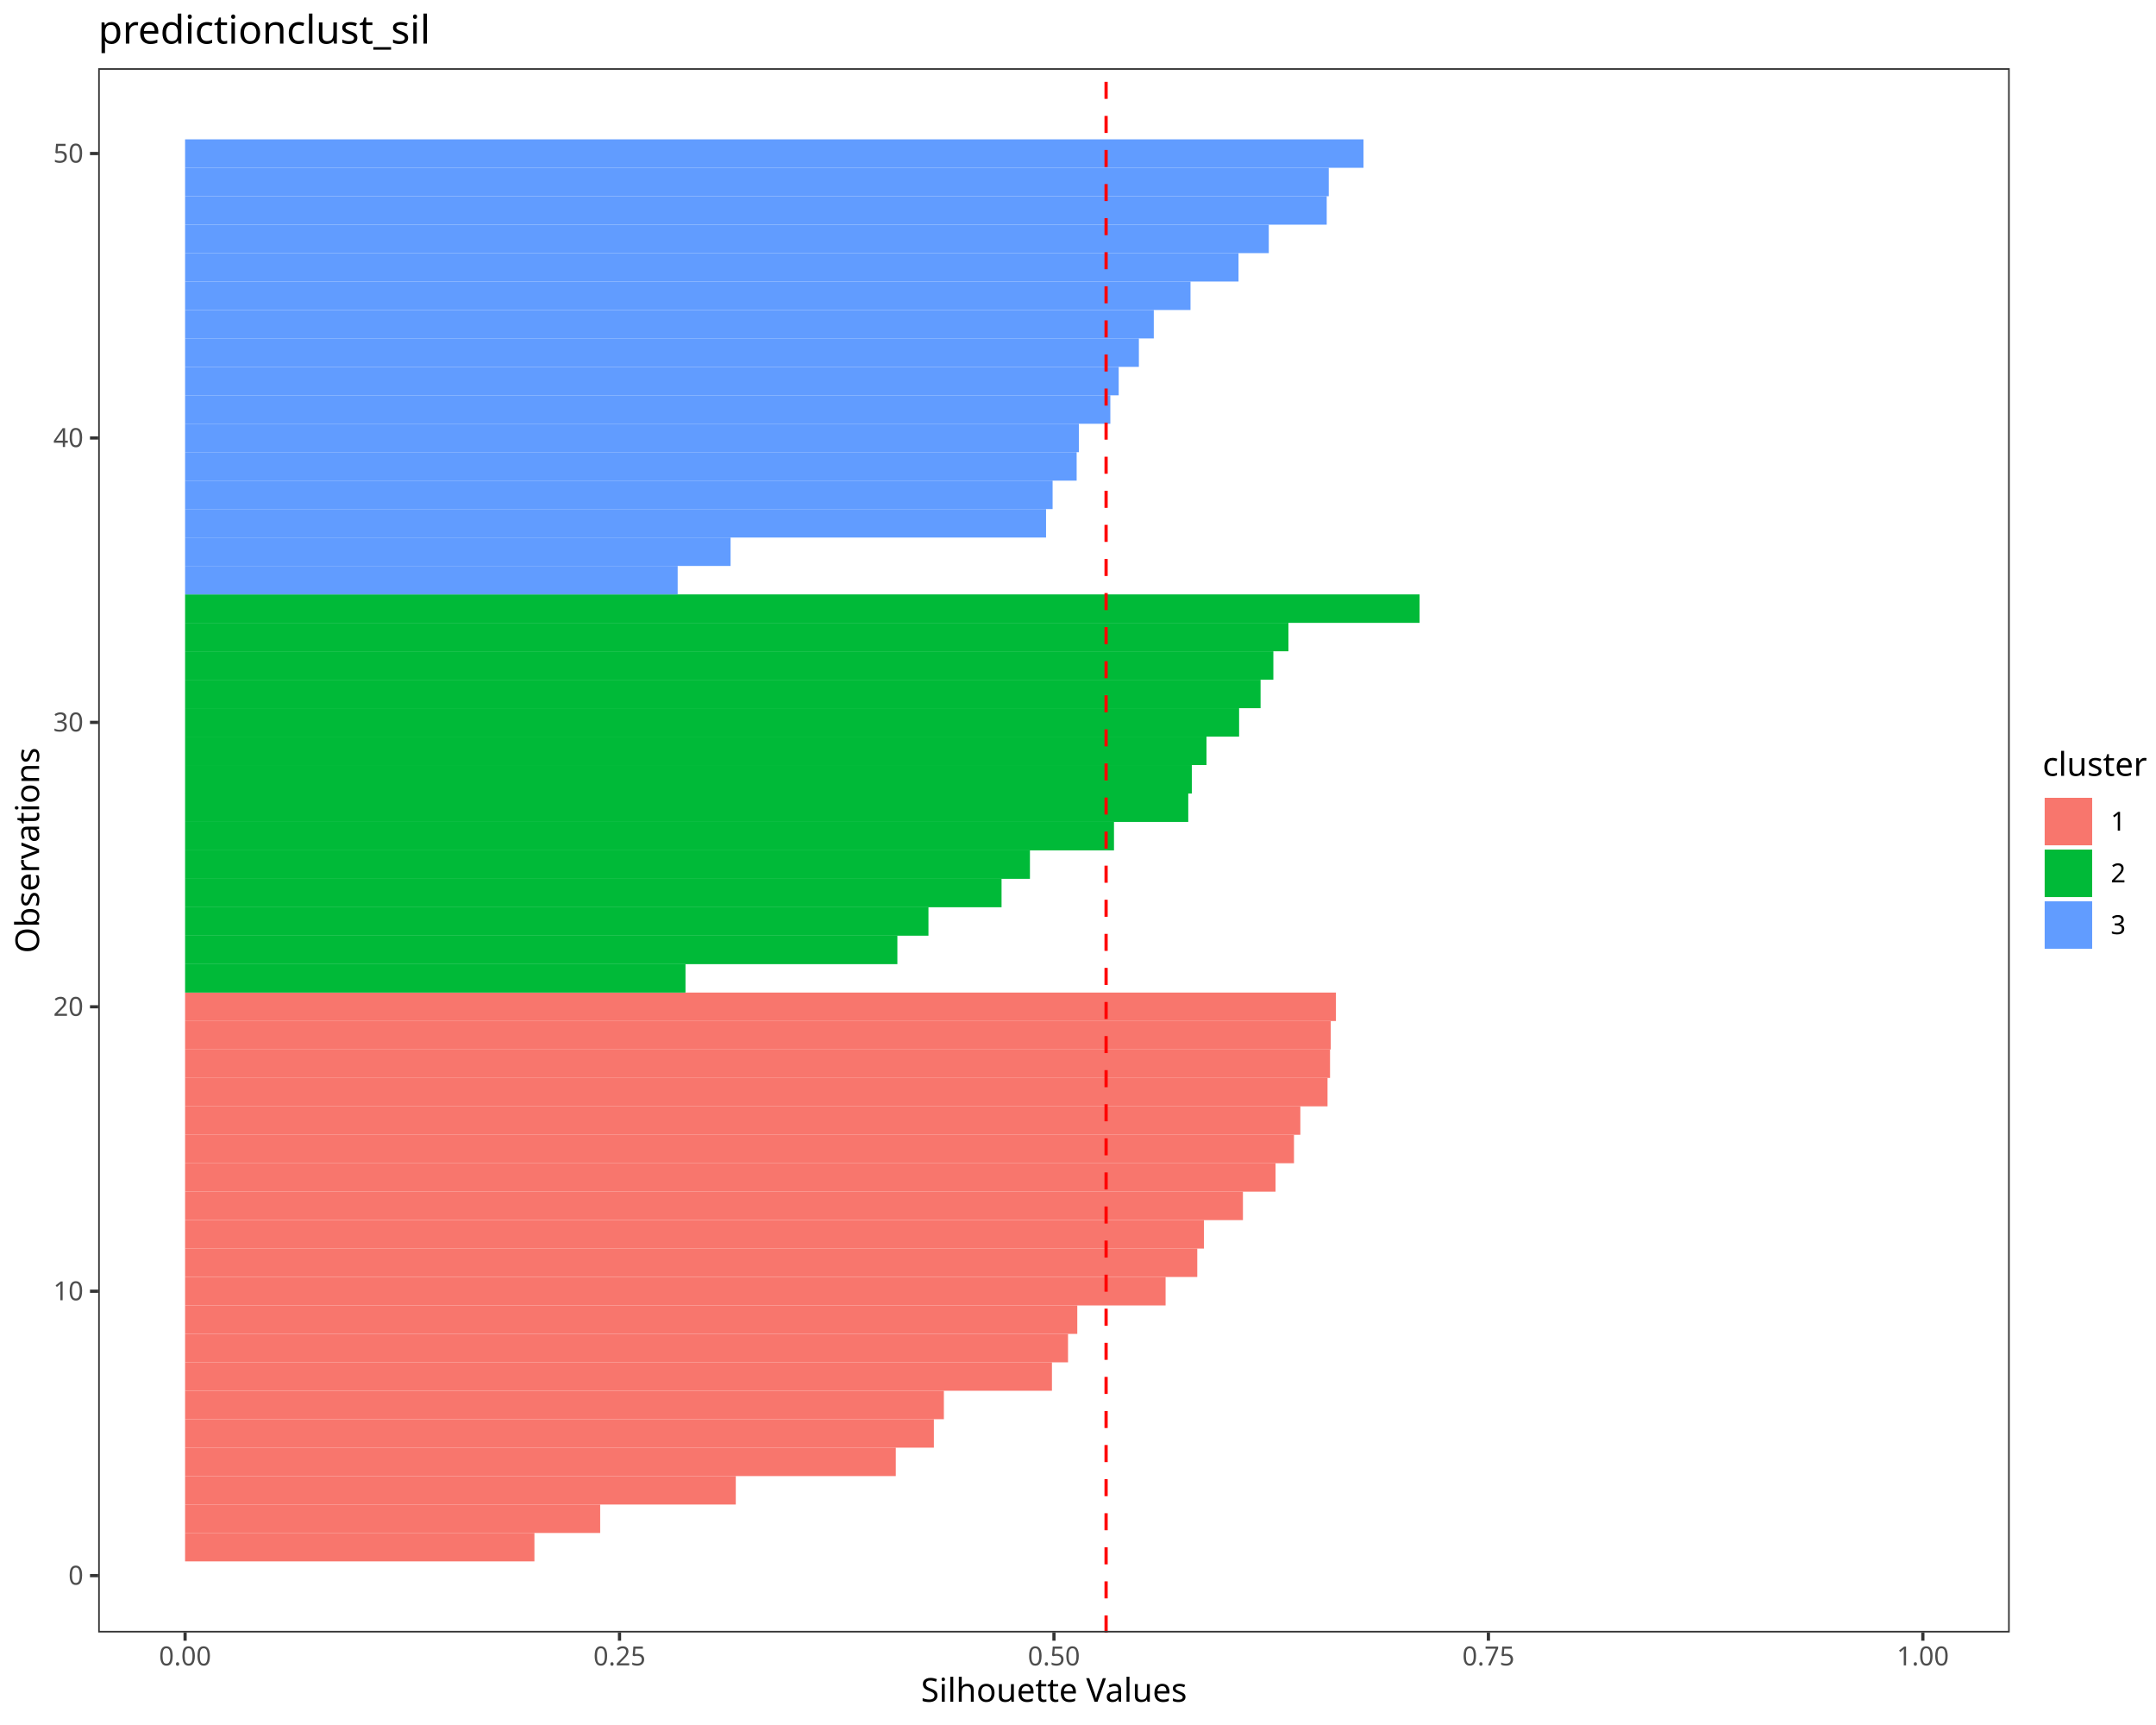
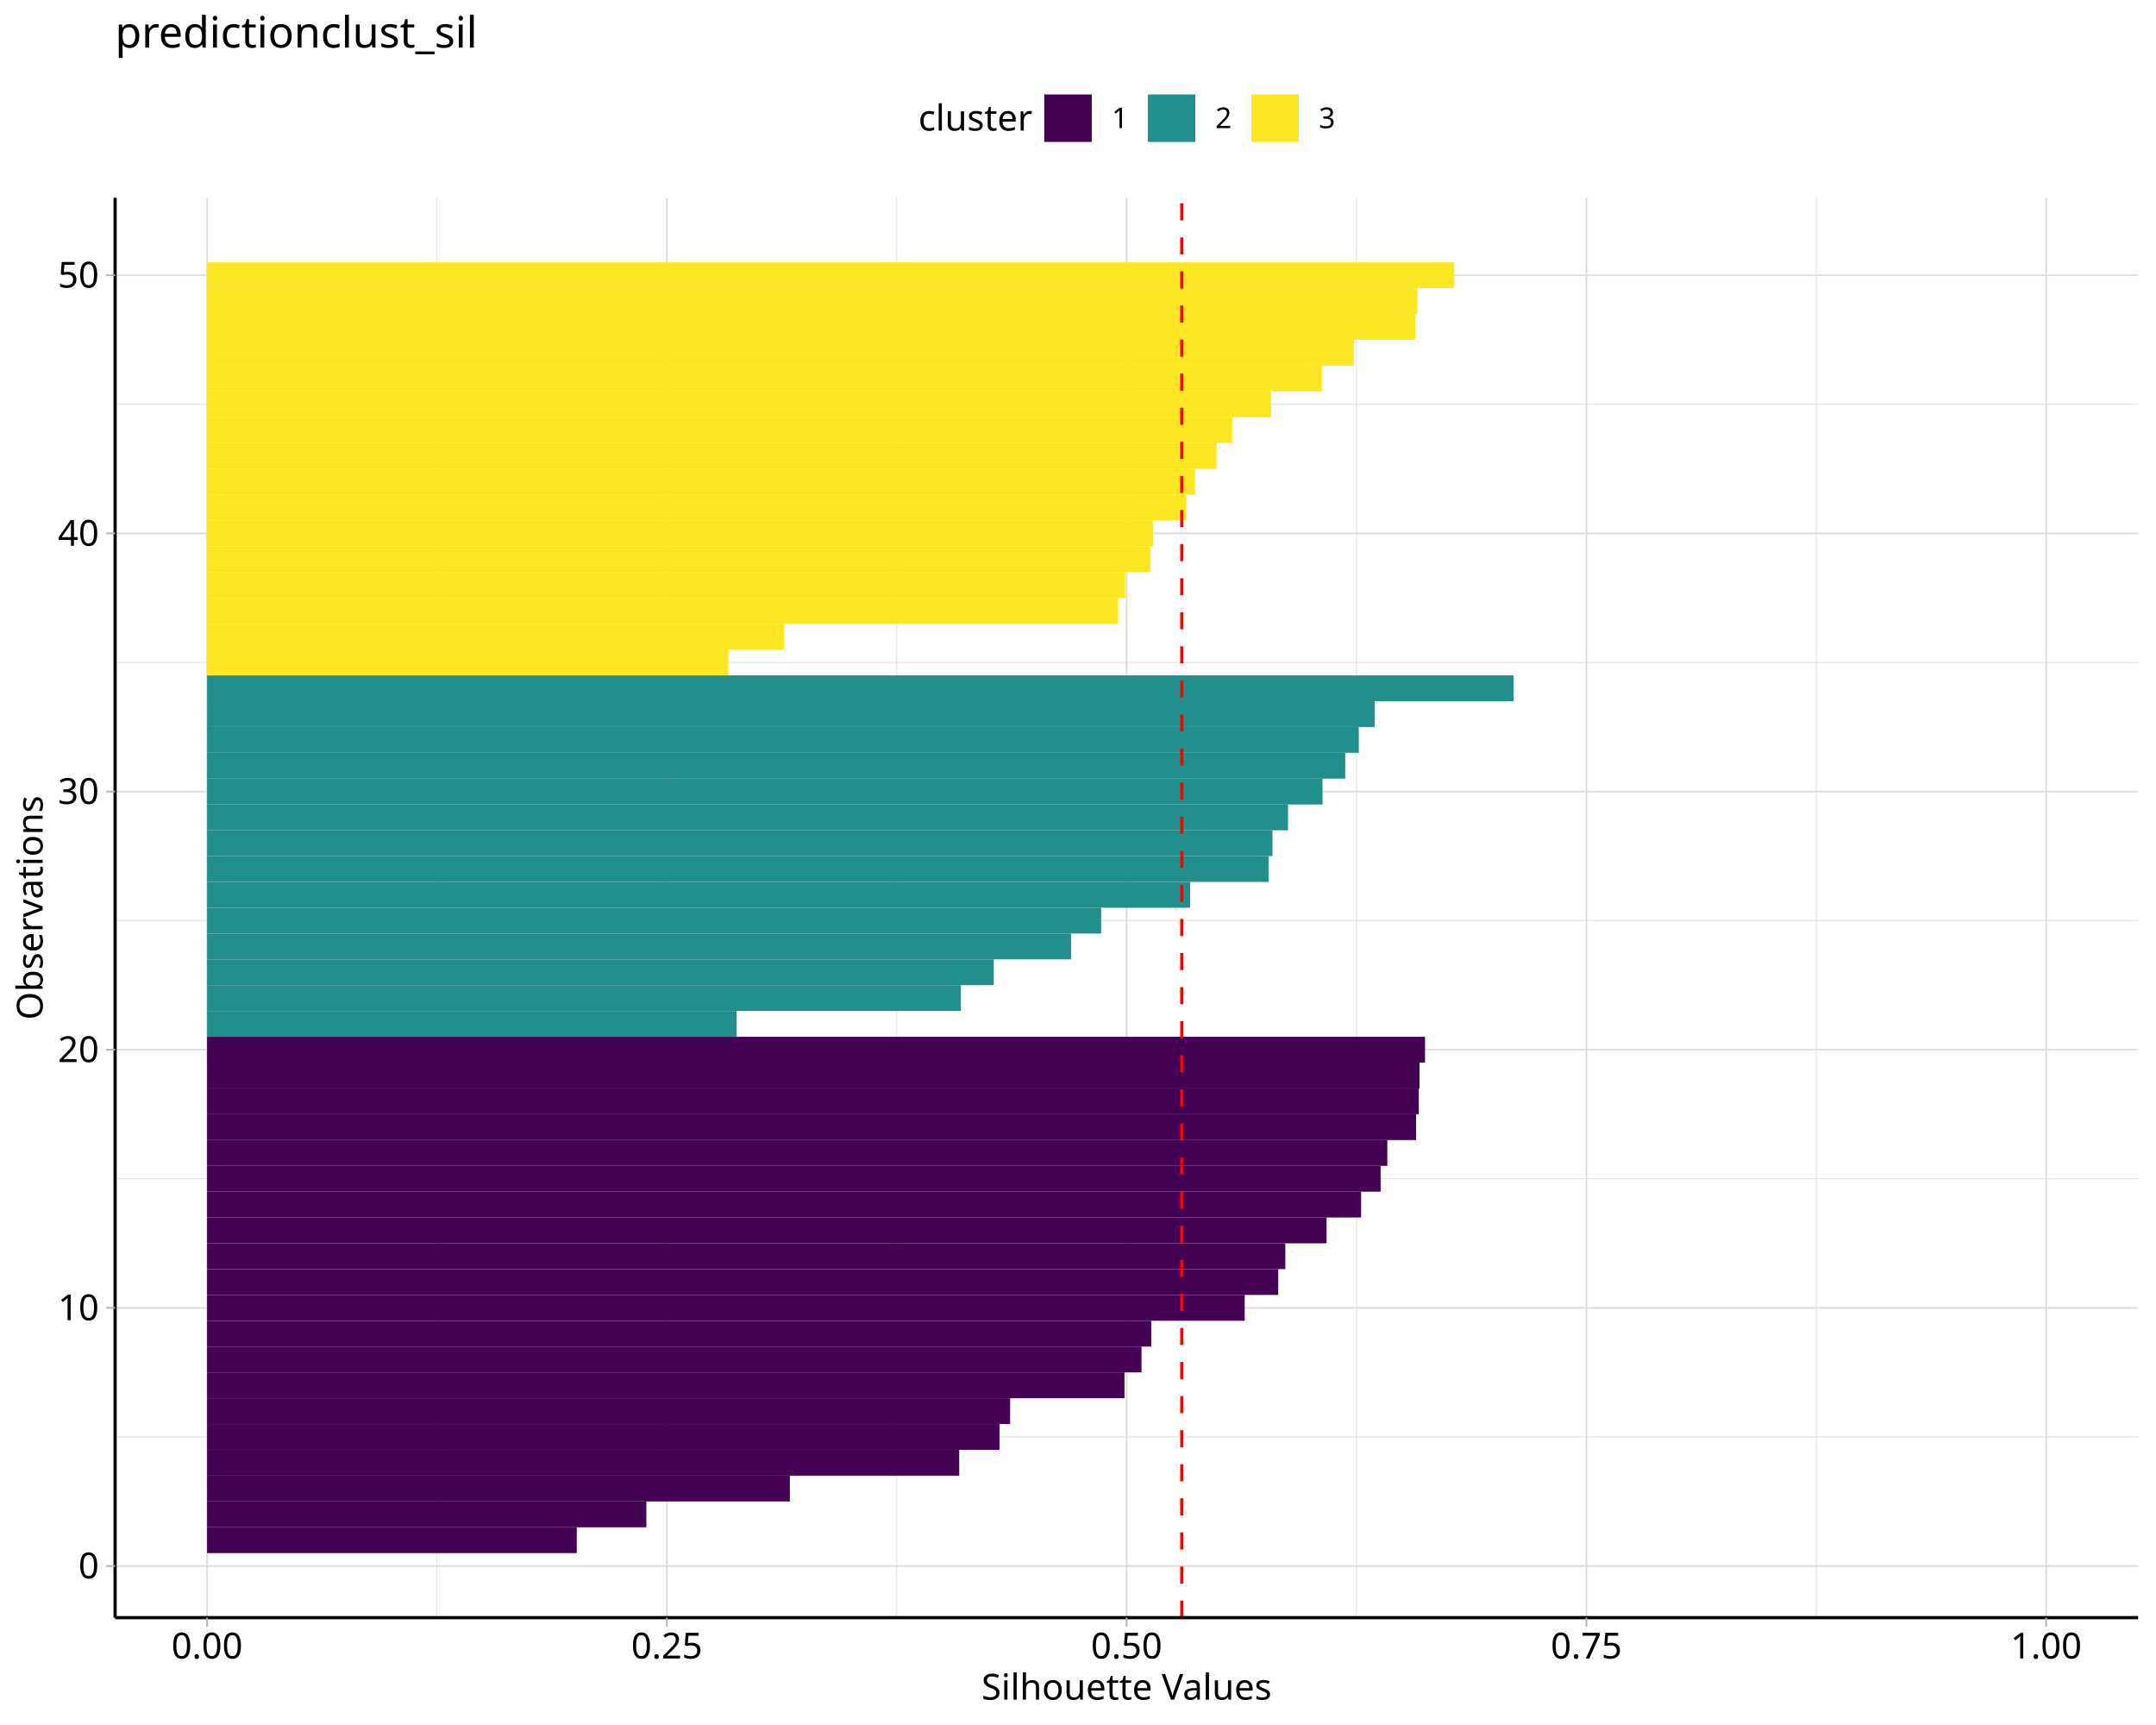
<svg xmlns="http://www.w3.org/2000/svg" class="svglite" data-engine-version="2.0" width="720.00pt" height="576.00pt" viewBox="0 0 720.00 576.00">
  <defs>
    <style type="text/css">
    .svglite line, .svglite polyline, .svglite polygon, .svglite path, .svglite rect, .svglite circle {
      fill: none;
      stroke: #000000;
      stroke-linecap: round;
      stroke-linejoin: round;
      stroke-miterlimit: 10.00;
    }
  </style>
  </defs>
  <rect width="100%" height="100%" style="stroke: none; fill: #FFFFFF;" />
  <defs>
    <clipPath id="cpMC4wMHw3MjAuMDB8MC4wMHw1NzYuMDA=">
      <rect x="0.00" y="0.00" width="720.00" height="576.00" />
    </clipPath>
  </defs>
  <g clip-path="url(#cpMC4wMHw3MjAuMDB8MC4wMHw1NzYuMDA=)">
-     <rect x="0.00" y="0.00" width="720.00" height="576.00" style="stroke-width: 1.07; stroke: #FFFFFF; fill: #FFFFFF;" />
+     <rect x="0.00" y="0.00" width="720.00" height="576.00" style="stroke-width: 1.16; stroke: #FFFFFF; fill: #FFFFFF;" />
  </g>
  <defs>
-     <clipPath id="cpMzIuNzl8NjcxLjE2fDIyLjc4fDU0NS4xMQ==">
-       <rect x="32.79" y="22.78" width="638.36" height="522.33" />
+     <clipPath id="cpMzguNDR8NzE0LjAyfDY2LjA1fDU0MC4xNQ==">
+       <rect x="38.44" y="66.05" width="675.58" height="474.11" />
    </clipPath>
  </defs>
-   <g clip-path="url(#cpMzIuNzl8NjcxLjE2fDIyLjc4fDU0NS4xMQ==)">
-     <rect x="32.79" y="22.78" width="638.36" height="522.33" style="stroke-width: 1.07; stroke: none; fill: #FFFFFF;" />
-     <rect x="61.81" y="511.87" width="116.66" height="9.50" style="stroke-width: 1.07; stroke: none; stroke-linecap: square; stroke-linejoin: miter; fill: #F8766D;" />
-     <rect x="61.81" y="502.38" width="138.62" height="9.50" style="stroke-width: 1.07; stroke: none; stroke-linecap: square; stroke-linejoin: miter; fill: #F8766D;" />
-     <rect x="61.81" y="492.88" width="183.91" height="9.50" style="stroke-width: 1.07; stroke: none; stroke-linecap: square; stroke-linejoin: miter; fill: #F8766D;" />
-     <rect x="61.81" y="483.38" width="237.34" height="9.50" style="stroke-width: 1.07; stroke: none; stroke-linecap: square; stroke-linejoin: miter; fill: #F8766D;" />
-     <rect x="61.81" y="473.89" width="250.06" height="9.50" style="stroke-width: 1.07; stroke: none; stroke-linecap: square; stroke-linejoin: miter; fill: #F8766D;" />
-     <rect x="61.81" y="464.39" width="253.40" height="9.50" style="stroke-width: 1.07; stroke: none; stroke-linecap: square; stroke-linejoin: miter; fill: #F8766D;" />
-     <rect x="61.81" y="454.89" width="289.49" height="9.50" style="stroke-width: 1.07; stroke: none; stroke-linecap: square; stroke-linejoin: miter; fill: #F8766D;" />
-     <rect x="61.81" y="445.40" width="294.86" height="9.50" style="stroke-width: 1.07; stroke: none; stroke-linecap: square; stroke-linejoin: miter; fill: #F8766D;" />
-     <rect x="61.81" y="435.90" width="297.95" height="9.50" style="stroke-width: 1.07; stroke: none; stroke-linecap: square; stroke-linejoin: miter; fill: #F8766D;" />
-     <rect x="61.81" y="426.40" width="327.44" height="9.50" style="stroke-width: 1.07; stroke: none; stroke-linecap: square; stroke-linejoin: miter; fill: #F8766D;" />
-     <rect x="61.81" y="416.90" width="338.02" height="9.50" style="stroke-width: 1.07; stroke: none; stroke-linecap: square; stroke-linejoin: miter; fill: #F8766D;" />
-     <rect x="61.81" y="407.41" width="340.25" height="9.50" style="stroke-width: 1.07; stroke: none; stroke-linecap: square; stroke-linejoin: miter; fill: #F8766D;" />
-     <rect x="61.81" y="397.91" width="353.27" height="9.50" style="stroke-width: 1.07; stroke: none; stroke-linecap: square; stroke-linejoin: miter; fill: #F8766D;" />
-     <rect x="61.81" y="388.41" width="364.16" height="9.50" style="stroke-width: 1.07; stroke: none; stroke-linecap: square; stroke-linejoin: miter; fill: #F8766D;" />
-     <rect x="61.81" y="378.92" width="370.32" height="9.50" style="stroke-width: 1.07; stroke: none; stroke-linecap: square; stroke-linejoin: miter; fill: #F8766D;" />
-     <rect x="61.81" y="369.42" width="372.44" height="9.50" style="stroke-width: 1.07; stroke: none; stroke-linecap: square; stroke-linejoin: miter; fill: #F8766D;" />
-     <rect x="61.81" y="359.92" width="381.52" height="9.50" style="stroke-width: 1.07; stroke: none; stroke-linecap: square; stroke-linejoin: miter; fill: #F8766D;" />
-     <rect x="61.81" y="350.43" width="382.36" height="9.50" style="stroke-width: 1.07; stroke: none; stroke-linecap: square; stroke-linejoin: miter; fill: #F8766D;" />
-     <rect x="61.81" y="340.93" width="382.60" height="9.50" style="stroke-width: 1.07; stroke: none; stroke-linecap: square; stroke-linejoin: miter; fill: #F8766D;" />
-     <rect x="61.81" y="331.43" width="384.33" height="9.50" style="stroke-width: 1.07; stroke: none; stroke-linecap: square; stroke-linejoin: miter; fill: #F8766D;" />
-     <rect x="61.81" y="321.94" width="167.11" height="9.50" style="stroke-width: 1.07; stroke: none; stroke-linecap: square; stroke-linejoin: miter; fill: #00BA38;" />
-     <rect x="61.81" y="312.44" width="237.87" height="9.50" style="stroke-width: 1.07; stroke: none; stroke-linecap: square; stroke-linejoin: miter; fill: #00BA38;" />
-     <rect x="61.81" y="302.94" width="248.25" height="9.50" style="stroke-width: 1.07; stroke: none; stroke-linecap: square; stroke-linejoin: miter; fill: #00BA38;" />
-     <rect x="61.81" y="293.44" width="272.66" height="9.50" style="stroke-width: 1.07; stroke: none; stroke-linecap: square; stroke-linejoin: miter; fill: #00BA38;" />
-     <rect x="61.81" y="283.95" width="282.14" height="9.50" style="stroke-width: 1.07; stroke: none; stroke-linecap: square; stroke-linejoin: miter; fill: #00BA38;" />
-     <rect x="61.81" y="274.45" width="310.21" height="9.50" style="stroke-width: 1.07; stroke: none; stroke-linecap: square; stroke-linejoin: miter; fill: #00BA38;" />
-     <rect x="61.81" y="264.95" width="335.01" height="9.50" style="stroke-width: 1.07; stroke: none; stroke-linecap: square; stroke-linejoin: miter; fill: #00BA38;" />
-     <rect x="61.81" y="255.46" width="336.20" height="9.50" style="stroke-width: 1.07; stroke: none; stroke-linecap: square; stroke-linejoin: miter; fill: #00BA38;" />
-     <rect x="61.81" y="245.96" width="341.10" height="9.50" style="stroke-width: 1.07; stroke: none; stroke-linecap: square; stroke-linejoin: miter; fill: #00BA38;" />
-     <rect x="61.81" y="236.46" width="351.99" height="9.50" style="stroke-width: 1.07; stroke: none; stroke-linecap: square; stroke-linejoin: miter; fill: #00BA38;" />
-     <rect x="61.81" y="226.97" width="359.16" height="9.50" style="stroke-width: 1.07; stroke: none; stroke-linecap: square; stroke-linejoin: miter; fill: #00BA38;" />
-     <rect x="61.81" y="217.47" width="363.43" height="9.50" style="stroke-width: 1.07; stroke: none; stroke-linecap: square; stroke-linejoin: miter; fill: #00BA38;" />
-     <rect x="61.81" y="207.97" width="368.47" height="9.50" style="stroke-width: 1.07; stroke: none; stroke-linecap: square; stroke-linejoin: miter; fill: #00BA38;" />
-     <rect x="61.81" y="198.48" width="412.26" height="9.50" style="stroke-width: 1.07; stroke: none; stroke-linecap: square; stroke-linejoin: miter; fill: #00BA38;" />
-     <rect x="61.81" y="188.98" width="164.50" height="9.50" style="stroke-width: 1.07; stroke: none; stroke-linecap: square; stroke-linejoin: miter; fill: #619CFF;" />
-     <rect x="61.81" y="179.48" width="182.17" height="9.50" style="stroke-width: 1.07; stroke: none; stroke-linecap: square; stroke-linejoin: miter; fill: #619CFF;" />
-     <rect x="61.81" y="169.99" width="287.52" height="9.50" style="stroke-width: 1.07; stroke: none; stroke-linecap: square; stroke-linejoin: miter; fill: #619CFF;" />
-     <rect x="61.81" y="160.49" width="289.71" height="9.50" style="stroke-width: 1.07; stroke: none; stroke-linecap: square; stroke-linejoin: miter; fill: #619CFF;" />
-     <rect x="61.81" y="150.99" width="297.74" height="9.50" style="stroke-width: 1.07; stroke: none; stroke-linecap: square; stroke-linejoin: miter; fill: #619CFF;" />
-     <rect x="61.81" y="141.49" width="298.48" height="9.50" style="stroke-width: 1.07; stroke: none; stroke-linecap: square; stroke-linejoin: miter; fill: #619CFF;" />
-     <rect x="61.81" y="132.00" width="308.99" height="9.50" style="stroke-width: 1.07; stroke: none; stroke-linecap: square; stroke-linejoin: miter; fill: #619CFF;" />
-     <rect x="61.81" y="122.50" width="311.78" height="9.50" style="stroke-width: 1.07; stroke: none; stroke-linecap: square; stroke-linejoin: miter; fill: #619CFF;" />
-     <rect x="61.81" y="113.00" width="318.52" height="9.50" style="stroke-width: 1.07; stroke: none; stroke-linecap: square; stroke-linejoin: miter; fill: #619CFF;" />
-     <rect x="61.81" y="103.51" width="323.50" height="9.50" style="stroke-width: 1.07; stroke: none; stroke-linecap: square; stroke-linejoin: miter; fill: #619CFF;" />
-     <rect x="61.81" y="94.01" width="335.76" height="9.50" style="stroke-width: 1.07; stroke: none; stroke-linecap: square; stroke-linejoin: miter; fill: #619CFF;" />
-     <rect x="61.81" y="84.51" width="351.80" height="9.50" style="stroke-width: 1.07; stroke: none; stroke-linecap: square; stroke-linejoin: miter; fill: #619CFF;" />
-     <rect x="61.81" y="75.02" width="361.90" height="9.50" style="stroke-width: 1.07; stroke: none; stroke-linecap: square; stroke-linejoin: miter; fill: #619CFF;" />
-     <rect x="61.81" y="65.52" width="381.25" height="9.50" style="stroke-width: 1.07; stroke: none; stroke-linecap: square; stroke-linejoin: miter; fill: #619CFF;" />
-     <rect x="61.81" y="56.02" width="381.93" height="9.50" style="stroke-width: 1.07; stroke: none; stroke-linecap: square; stroke-linejoin: miter; fill: #619CFF;" />
-     <rect x="61.81" y="46.53" width="393.53" height="9.50" style="stroke-width: 1.07; stroke: none; stroke-linecap: square; stroke-linejoin: miter; fill: #619CFF;" />
-     <line x1="369.38" y1="545.11" x2="369.38" y2="22.78" style="stroke-width: 1.07; stroke: #FF0000; stroke-dasharray: 5.69,5.69; stroke-linecap: butt;" />
-     <rect x="32.79" y="22.78" width="638.36" height="522.33" style="stroke-width: 1.07; stroke: #333333;" />
+   <g clip-path="url(#cpMzguNDR8NzE0LjAyfDY2LjA1fDU0MC4xNQ==)">
+     <rect x="38.44" y="66.05" width="675.58" height="474.11" style="stroke-width: 1.16; stroke: none; fill: #FFFFFF;" />
+     <polyline points="38.44,479.81 714.02,479.81 " style="stroke-width: 0.29; stroke: #DEDEDE; stroke-linecap: butt;" />
+     <polyline points="38.44,393.61 714.02,393.61 " style="stroke-width: 0.29; stroke: #DEDEDE; stroke-linecap: butt;" />
+     <polyline points="38.44,307.41 714.02,307.41 " style="stroke-width: 0.29; stroke: #DEDEDE; stroke-linecap: butt;" />
+     <polyline points="38.44,221.21 714.02,221.21 " style="stroke-width: 0.29; stroke: #DEDEDE; stroke-linecap: butt;" />
+     <polyline points="38.44,135.01 714.02,135.01 " style="stroke-width: 0.29; stroke: #DEDEDE; stroke-linecap: butt;" />
+     <polyline points="145.92,540.15 145.92,66.05 " style="stroke-width: 0.29; stroke: #DEDEDE; stroke-linecap: butt;" />
+     <polyline points="299.46,540.15 299.46,66.05 " style="stroke-width: 0.29; stroke: #DEDEDE; stroke-linecap: butt;" />
+     <polyline points="453.00,540.15 453.00,66.05 " style="stroke-width: 0.29; stroke: #DEDEDE; stroke-linecap: butt;" />
+     <polyline points="606.54,540.15 606.54,66.05 " style="stroke-width: 0.29; stroke: #DEDEDE; stroke-linecap: butt;" />
+     <polyline points="38.44,522.91 714.02,522.91 " style="stroke-width: 0.58; stroke: #DEDEDE; stroke-linecap: butt;" />
+     <polyline points="38.44,436.71 714.02,436.71 " style="stroke-width: 0.58; stroke: #DEDEDE; stroke-linecap: butt;" />
+     <polyline points="38.44,350.51 714.02,350.51 " style="stroke-width: 0.58; stroke: #DEDEDE; stroke-linecap: butt;" />
+     <polyline points="38.44,264.31 714.02,264.31 " style="stroke-width: 0.58; stroke: #DEDEDE; stroke-linecap: butt;" />
+     <polyline points="38.44,178.11 714.02,178.11 " style="stroke-width: 0.58; stroke: #DEDEDE; stroke-linecap: butt;" />
+     <polyline points="38.44,91.91 714.02,91.91 " style="stroke-width: 0.58; stroke: #DEDEDE; stroke-linecap: butt;" />
+     <polyline points="69.15,540.15 69.15,66.05 " style="stroke-width: 0.58; stroke: #DEDEDE; stroke-linecap: butt;" />
+     <polyline points="222.69,540.15 222.69,66.05 " style="stroke-width: 0.58; stroke: #DEDEDE; stroke-linecap: butt;" />
+     <polyline points="376.23,540.15 376.23,66.05 " style="stroke-width: 0.58; stroke: #DEDEDE; stroke-linecap: butt;" />
+     <polyline points="529.77,540.15 529.77,66.05 " style="stroke-width: 0.58; stroke: #DEDEDE; stroke-linecap: butt;" />
+     <polyline points="683.31,540.15 683.31,66.05 " style="stroke-width: 0.58; stroke: #DEDEDE; stroke-linecap: butt;" />
+     <rect x="69.15" y="509.98" width="123.46" height="8.62" style="stroke-width: 1.07; stroke: none; stroke-linecap: square; stroke-linejoin: miter; fill: #440154;" />
+     <rect x="69.15" y="501.36" width="146.70" height="8.62" style="stroke-width: 1.07; stroke: none; stroke-linecap: square; stroke-linejoin: miter; fill: #440154;" />
+     <rect x="69.15" y="492.74" width="194.63" height="8.62" style="stroke-width: 1.07; stroke: none; stroke-linecap: square; stroke-linejoin: miter; fill: #440154;" />
+     <rect x="69.15" y="484.12" width="251.18" height="8.62" style="stroke-width: 1.07; stroke: none; stroke-linecap: square; stroke-linejoin: miter; fill: #440154;" />
+     <rect x="69.15" y="475.50" width="264.64" height="8.62" style="stroke-width: 1.07; stroke: none; stroke-linecap: square; stroke-linejoin: miter; fill: #440154;" />
+     <rect x="69.15" y="466.88" width="268.18" height="8.62" style="stroke-width: 1.07; stroke: none; stroke-linecap: square; stroke-linejoin: miter; fill: #440154;" />
+     <rect x="69.15" y="458.26" width="306.37" height="8.62" style="stroke-width: 1.07; stroke: none; stroke-linecap: square; stroke-linejoin: miter; fill: #440154;" />
+     <rect x="69.15" y="449.64" width="312.05" height="8.62" style="stroke-width: 1.07; stroke: none; stroke-linecap: square; stroke-linejoin: miter; fill: #440154;" />
+     <rect x="69.15" y="441.02" width="315.32" height="8.62" style="stroke-width: 1.07; stroke: none; stroke-linecap: square; stroke-linejoin: miter; fill: #440154;" />
+     <rect x="69.15" y="432.40" width="346.52" height="8.62" style="stroke-width: 1.07; stroke: none; stroke-linecap: square; stroke-linejoin: miter; fill: #440154;" />
+     <rect x="69.15" y="423.78" width="357.72" height="8.62" style="stroke-width: 1.07; stroke: none; stroke-linecap: square; stroke-linejoin: miter; fill: #440154;" />
+     <rect x="69.15" y="415.16" width="360.08" height="8.62" style="stroke-width: 1.07; stroke: none; stroke-linecap: square; stroke-linejoin: miter; fill: #440154;" />
+     <rect x="69.15" y="406.54" width="373.86" height="8.62" style="stroke-width: 1.07; stroke: none; stroke-linecap: square; stroke-linejoin: miter; fill: #440154;" />
+     <rect x="69.15" y="397.92" width="385.39" height="8.62" style="stroke-width: 1.07; stroke: none; stroke-linecap: square; stroke-linejoin: miter; fill: #440154;" />
+     <rect x="69.15" y="389.30" width="391.91" height="8.62" style="stroke-width: 1.07; stroke: none; stroke-linecap: square; stroke-linejoin: miter; fill: #440154;" />
+     <rect x="69.15" y="380.68" width="394.15" height="8.62" style="stroke-width: 1.07; stroke: none; stroke-linecap: square; stroke-linejoin: miter; fill: #440154;" />
+     <rect x="69.15" y="372.06" width="403.76" height="8.62" style="stroke-width: 1.07; stroke: none; stroke-linecap: square; stroke-linejoin: miter; fill: #440154;" />
+     <rect x="69.15" y="363.44" width="404.65" height="8.62" style="stroke-width: 1.07; stroke: none; stroke-linecap: square; stroke-linejoin: miter; fill: #440154;" />
+     <rect x="69.15" y="354.82" width="404.91" height="8.62" style="stroke-width: 1.07; stroke: none; stroke-linecap: square; stroke-linejoin: miter; fill: #440154;" />
+     <rect x="69.15" y="346.20" width="406.74" height="8.62" style="stroke-width: 1.07; stroke: none; stroke-linecap: square; stroke-linejoin: miter; fill: #440154;" />
+     <rect x="69.15" y="337.58" width="176.85" height="8.62" style="stroke-width: 1.07; stroke: none; stroke-linecap: square; stroke-linejoin: miter; fill: #21908C;" />
+     <rect x="69.15" y="328.96" width="251.74" height="8.62" style="stroke-width: 1.07; stroke: none; stroke-linecap: square; stroke-linejoin: miter; fill: #21908C;" />
+     <rect x="69.15" y="320.34" width="262.72" height="8.62" style="stroke-width: 1.07; stroke: none; stroke-linecap: square; stroke-linejoin: miter; fill: #21908C;" />
+     <rect x="69.15" y="311.72" width="288.56" height="8.62" style="stroke-width: 1.07; stroke: none; stroke-linecap: square; stroke-linejoin: miter; fill: #21908C;" />
+     <rect x="69.15" y="303.10" width="298.59" height="8.62" style="stroke-width: 1.07; stroke: none; stroke-linecap: square; stroke-linejoin: miter; fill: #21908C;" />
+     <rect x="69.15" y="294.48" width="328.29" height="8.62" style="stroke-width: 1.07; stroke: none; stroke-linecap: square; stroke-linejoin: miter; fill: #21908C;" />
+     <rect x="69.15" y="285.86" width="354.54" height="8.62" style="stroke-width: 1.07; stroke: none; stroke-linecap: square; stroke-linejoin: miter; fill: #21908C;" />
+     <rect x="69.15" y="277.24" width="355.80" height="8.62" style="stroke-width: 1.07; stroke: none; stroke-linecap: square; stroke-linejoin: miter; fill: #21908C;" />
+     <rect x="69.15" y="268.62" width="360.99" height="8.62" style="stroke-width: 1.07; stroke: none; stroke-linecap: square; stroke-linejoin: miter; fill: #21908C;" />
+     <rect x="69.15" y="260.00" width="372.51" height="8.62" style="stroke-width: 1.07; stroke: none; stroke-linecap: square; stroke-linejoin: miter; fill: #21908C;" />
+     <rect x="69.15" y="251.38" width="380.10" height="8.62" style="stroke-width: 1.07; stroke: none; stroke-linecap: square; stroke-linejoin: miter; fill: #21908C;" />
+     <rect x="69.15" y="242.76" width="384.62" height="8.62" style="stroke-width: 1.07; stroke: none; stroke-linecap: square; stroke-linejoin: miter; fill: #21908C;" />
+     <rect x="69.15" y="234.14" width="389.95" height="8.62" style="stroke-width: 1.07; stroke: none; stroke-linecap: square; stroke-linejoin: miter; fill: #21908C;" />
+     <rect x="69.15" y="225.52" width="436.30" height="8.62" style="stroke-width: 1.07; stroke: none; stroke-linecap: square; stroke-linejoin: miter; fill: #21908C;" />
+     <rect x="69.15" y="216.90" width="174.09" height="8.62" style="stroke-width: 1.07; stroke: none; stroke-linecap: square; stroke-linejoin: miter; fill: #FDE725;" />
+     <rect x="69.15" y="208.28" width="192.79" height="8.62" style="stroke-width: 1.07; stroke: none; stroke-linecap: square; stroke-linejoin: miter; fill: #FDE725;" />
+     <rect x="69.15" y="199.66" width="304.28" height="8.62" style="stroke-width: 1.07; stroke: none; stroke-linecap: square; stroke-linejoin: miter; fill: #FDE725;" />
+     <rect x="69.15" y="191.04" width="306.60" height="8.62" style="stroke-width: 1.07; stroke: none; stroke-linecap: square; stroke-linejoin: miter; fill: #FDE725;" />
+     <rect x="69.15" y="182.42" width="315.09" height="8.62" style="stroke-width: 1.07; stroke: none; stroke-linecap: square; stroke-linejoin: miter; fill: #FDE725;" />
+     <rect x="69.15" y="173.80" width="315.88" height="8.62" style="stroke-width: 1.07; stroke: none; stroke-linecap: square; stroke-linejoin: miter; fill: #FDE725;" />
+     <rect x="69.15" y="165.18" width="327.00" height="8.62" style="stroke-width: 1.07; stroke: none; stroke-linecap: square; stroke-linejoin: miter; fill: #FDE725;" />
+     <rect x="69.15" y="156.56" width="329.96" height="8.62" style="stroke-width: 1.07; stroke: none; stroke-linecap: square; stroke-linejoin: miter; fill: #FDE725;" />
+     <rect x="69.15" y="147.94" width="337.09" height="8.62" style="stroke-width: 1.07; stroke: none; stroke-linecap: square; stroke-linejoin: miter; fill: #FDE725;" />
+     <rect x="69.15" y="139.32" width="342.36" height="8.62" style="stroke-width: 1.07; stroke: none; stroke-linecap: square; stroke-linejoin: miter; fill: #FDE725;" />
+     <rect x="69.15" y="130.70" width="355.34" height="8.62" style="stroke-width: 1.07; stroke: none; stroke-linecap: square; stroke-linejoin: miter; fill: #FDE725;" />
+     <rect x="69.15" y="122.08" width="372.31" height="8.62" style="stroke-width: 1.07; stroke: none; stroke-linecap: square; stroke-linejoin: miter; fill: #FDE725;" />
+     <rect x="69.15" y="113.46" width="383.00" height="8.62" style="stroke-width: 1.07; stroke: none; stroke-linecap: square; stroke-linejoin: miter; fill: #FDE725;" />
+     <rect x="69.15" y="104.84" width="403.48" height="8.62" style="stroke-width: 1.07; stroke: none; stroke-linecap: square; stroke-linejoin: miter; fill: #FDE725;" />
+     <rect x="69.15" y="96.22" width="404.20" height="8.62" style="stroke-width: 1.07; stroke: none; stroke-linecap: square; stroke-linejoin: miter; fill: #FDE725;" />
+     <rect x="69.15" y="87.60" width="416.48" height="8.62" style="stroke-width: 1.07; stroke: none; stroke-linecap: square; stroke-linejoin: miter; fill: #FDE725;" />
+     <line x1="394.66" y1="540.15" x2="394.66" y2="66.05" style="stroke-width: 1.07; stroke: #FF0000; stroke-dasharray: 5.69,5.69; stroke-linecap: butt;" />
  </g>
  <g clip-path="url(#cpMC4wMHw3MjAuMDB8MC4wMHw1NzYuMDA=)">
-     <text x="27.86" y="529.15" text-anchor="end" style="font-size: 8.80px; fill: #4D4D4D; font-family: sans;" textLength="4.89px" lengthAdjust="spacingAndGlyphs">0</text>
-     <text x="27.86" y="434.18" text-anchor="end" style="font-size: 8.80px; fill: #4D4D4D; font-family: sans;" textLength="9.79px" lengthAdjust="spacingAndGlyphs">10</text>
-     <text x="27.86" y="339.21" text-anchor="end" style="font-size: 8.80px; fill: #4D4D4D; font-family: sans;" textLength="9.79px" lengthAdjust="spacingAndGlyphs">20</text>
-     <text x="27.86" y="244.24" text-anchor="end" style="font-size: 8.80px; fill: #4D4D4D; font-family: sans;" textLength="9.79px" lengthAdjust="spacingAndGlyphs">30</text>
-     <text x="27.86" y="149.27" text-anchor="end" style="font-size: 8.80px; fill: #4D4D4D; font-family: sans;" textLength="9.79px" lengthAdjust="spacingAndGlyphs">40</text>
-     <text x="27.86" y="54.30" text-anchor="end" style="font-size: 8.80px; fill: #4D4D4D; font-family: sans;" textLength="9.79px" lengthAdjust="spacingAndGlyphs">50</text>
-     <polyline points="30.05,526.12 32.79,526.12 " style="stroke-width: 1.07; stroke: #333333; stroke-linecap: butt;" />
-     <polyline points="30.05,431.15 32.79,431.15 " style="stroke-width: 1.07; stroke: #333333; stroke-linecap: butt;" />
-     <polyline points="30.05,336.18 32.79,336.18 " style="stroke-width: 1.07; stroke: #333333; stroke-linecap: butt;" />
-     <polyline points="30.05,241.21 32.79,241.21 " style="stroke-width: 1.07; stroke: #333333; stroke-linecap: butt;" />
-     <polyline points="30.05,146.24 32.79,146.24 " style="stroke-width: 1.07; stroke: #333333; stroke-linecap: butt;" />
-     <polyline points="30.05,51.27 32.79,51.27 " style="stroke-width: 1.07; stroke: #333333; stroke-linecap: butt;" />
-     <polyline points="61.81,547.85 61.81,545.11 " style="stroke-width: 1.07; stroke: #333333; stroke-linecap: butt;" />
-     <polyline points="206.89,547.85 206.89,545.11 " style="stroke-width: 1.07; stroke: #333333; stroke-linecap: butt;" />
-     <polyline points="351.97,547.85 351.97,545.11 " style="stroke-width: 1.07; stroke: #333333; stroke-linecap: butt;" />
-     <polyline points="497.06,547.85 497.06,545.11 " style="stroke-width: 1.07; stroke: #333333; stroke-linecap: butt;" />
-     <polyline points="642.14,547.85 642.14,545.11 " style="stroke-width: 1.07; stroke: #333333; stroke-linecap: butt;" />
-     <text x="61.81" y="556.10" text-anchor="middle" style="font-size: 8.80px; fill: #4D4D4D; font-family: sans;" textLength="17.13px" lengthAdjust="spacingAndGlyphs">0.00</text>
-     <text x="206.89" y="556.10" text-anchor="middle" style="font-size: 8.80px; fill: #4D4D4D; font-family: sans;" textLength="17.13px" lengthAdjust="spacingAndGlyphs">0.25</text>
-     <text x="351.97" y="556.10" text-anchor="middle" style="font-size: 8.80px; fill: #4D4D4D; font-family: sans;" textLength="17.13px" lengthAdjust="spacingAndGlyphs">0.50</text>
-     <text x="497.06" y="556.10" text-anchor="middle" style="font-size: 8.80px; fill: #4D4D4D; font-family: sans;" textLength="17.13px" lengthAdjust="spacingAndGlyphs">0.75</text>
-     <text x="642.14" y="556.10" text-anchor="middle" style="font-size: 8.80px; fill: #4D4D4D; font-family: sans;" textLength="17.13px" lengthAdjust="spacingAndGlyphs">1.00</text>
-     <text x="351.97" y="568.24" text-anchor="middle" style="font-size: 11.00px; font-family: sans;" textLength="85.62px" lengthAdjust="spacingAndGlyphs">Silhouette Values</text>
-     <text transform="translate(13.05,283.95) rotate(-90)" text-anchor="middle" style="font-size: 11.00px; font-family: sans;" textLength="64.83px" lengthAdjust="spacingAndGlyphs">Observations</text>
-     <rect x="682.11" y="250.36" width="32.41" height="67.17" style="stroke-width: 1.07; stroke: none; fill: #FFFFFF;" />
-     <text x="682.11" y="259.07" style="font-size: 11.00px; font-family: sans;" textLength="32.41px" lengthAdjust="spacingAndGlyphs">cluster</text>
-     <rect x="682.11" y="265.69" width="17.28" height="17.28" style="stroke-width: 1.07; stroke: none; fill: #FFFFFF;" />
-     <rect x="682.82" y="266.40" width="15.86" height="15.86" style="stroke-width: 1.07; stroke: none; stroke-linecap: square; stroke-linejoin: miter; fill: #F8766D;" />
-     <rect x="682.11" y="282.97" width="17.28" height="17.28" style="stroke-width: 1.07; stroke: none; fill: #FFFFFF;" />
-     <rect x="682.82" y="283.68" width="15.86" height="15.86" style="stroke-width: 1.07; stroke: none; stroke-linecap: square; stroke-linejoin: miter; fill: #00BA38;" />
-     <rect x="682.11" y="300.25" width="17.28" height="17.28" style="stroke-width: 1.07; stroke: none; fill: #FFFFFF;" />
-     <rect x="682.82" y="300.96" width="15.86" height="15.86" style="stroke-width: 1.07; stroke: none; stroke-linecap: square; stroke-linejoin: miter; fill: #619CFF;" />
-     <text x="704.87" y="277.36" style="font-size: 8.80px; font-family: sans;" textLength="4.89px" lengthAdjust="spacingAndGlyphs">1</text>
-     <text x="704.87" y="294.64" style="font-size: 8.80px; font-family: sans;" textLength="4.89px" lengthAdjust="spacingAndGlyphs">2</text>
-     <text x="704.87" y="311.92" style="font-size: 8.80px; font-family: sans;" textLength="4.89px" lengthAdjust="spacingAndGlyphs">3</text>
-     <text x="32.79" y="14.56" style="font-size: 13.20px; font-family: sans;" textLength="104.20px" lengthAdjust="spacingAndGlyphs">predictionclust_sil</text>
+     <polyline points="38.44,540.15 38.44,66.05 " style="stroke-width: 1.07; stroke-linecap: butt;" />
+     <text x="33.06" y="527.04" text-anchor="end" style="font-size: 12.00px; font-family: sans;" textLength="6.67px" lengthAdjust="spacingAndGlyphs">0</text>
+     <text x="33.06" y="440.84" text-anchor="end" style="font-size: 12.00px; font-family: sans;" textLength="13.35px" lengthAdjust="spacingAndGlyphs">10</text>
+     <text x="33.06" y="354.64" text-anchor="end" style="font-size: 12.00px; font-family: sans;" textLength="13.35px" lengthAdjust="spacingAndGlyphs">20</text>
+     <text x="33.06" y="268.44" text-anchor="end" style="font-size: 12.00px; font-family: sans;" textLength="13.35px" lengthAdjust="spacingAndGlyphs">30</text>
+     <text x="33.06" y="182.24" text-anchor="end" style="font-size: 12.00px; font-family: sans;" textLength="13.35px" lengthAdjust="spacingAndGlyphs">40</text>
+     <text x="33.06" y="96.03" text-anchor="end" style="font-size: 12.00px; font-family: sans;" textLength="13.35px" lengthAdjust="spacingAndGlyphs">50</text>
+     <polyline points="35.46,522.91 38.44,522.91 " style="stroke-width: 0.58; stroke: #B3B3B3; stroke-linecap: butt;" />
+     <polyline points="35.46,436.71 38.44,436.71 " style="stroke-width: 0.58; stroke: #B3B3B3; stroke-linecap: butt;" />
+     <polyline points="35.46,350.51 38.44,350.51 " style="stroke-width: 0.58; stroke: #B3B3B3; stroke-linecap: butt;" />
+     <polyline points="35.46,264.31 38.44,264.31 " style="stroke-width: 0.58; stroke: #B3B3B3; stroke-linecap: butt;" />
+     <polyline points="35.46,178.11 38.44,178.11 " style="stroke-width: 0.58; stroke: #B3B3B3; stroke-linecap: butt;" />
+     <polyline points="35.46,91.91 38.44,91.91 " style="stroke-width: 0.58; stroke: #B3B3B3; stroke-linecap: butt;" />
+     <polyline points="38.44,540.15 714.02,540.15 " style="stroke-width: 1.07; stroke-linecap: butt;" />
+     <polyline points="69.15,543.14 69.15,540.15 " style="stroke-width: 0.58; stroke: #B3B3B3; stroke-linecap: butt;" />
+     <polyline points="222.69,543.14 222.69,540.15 " style="stroke-width: 0.58; stroke: #B3B3B3; stroke-linecap: butt;" />
+     <polyline points="376.23,543.14 376.23,540.15 " style="stroke-width: 0.58; stroke: #B3B3B3; stroke-linecap: butt;" />
+     <polyline points="529.77,543.14 529.77,540.15 " style="stroke-width: 0.58; stroke: #B3B3B3; stroke-linecap: butt;" />
+     <polyline points="683.31,543.14 683.31,540.15 " style="stroke-width: 0.58; stroke: #B3B3B3; stroke-linecap: butt;" />
+     <text x="69.15" y="553.79" text-anchor="middle" style="font-size: 12.00px; font-family: sans;" textLength="23.36px" lengthAdjust="spacingAndGlyphs">0.00</text>
+     <text x="222.69" y="553.79" text-anchor="middle" style="font-size: 12.00px; font-family: sans;" textLength="23.36px" lengthAdjust="spacingAndGlyphs">0.25</text>
+     <text x="376.23" y="553.79" text-anchor="middle" style="font-size: 12.00px; font-family: sans;" textLength="23.36px" lengthAdjust="spacingAndGlyphs">0.50</text>
+     <text x="529.77" y="553.79" text-anchor="middle" style="font-size: 12.00px; font-family: sans;" textLength="23.36px" lengthAdjust="spacingAndGlyphs">0.75</text>
+     <text x="683.31" y="553.79" text-anchor="middle" style="font-size: 12.00px; font-family: sans;" textLength="23.36px" lengthAdjust="spacingAndGlyphs">1.00</text>
+     <text x="376.23" y="567.53" text-anchor="middle" style="font-size: 12.00px; font-family: sans;" textLength="93.41px" lengthAdjust="spacingAndGlyphs">Silhouette Values</text>
+     <text transform="translate(14.24,303.10) rotate(-90)" text-anchor="middle" style="font-size: 12.00px; font-family: sans;" textLength="70.72px" lengthAdjust="spacingAndGlyphs">Observations</text>
+     <rect x="300.72" y="24.85" width="151.03" height="29.24" style="stroke-width: 1.16; stroke: none; fill: #FFFFFF;" />
+     <text x="306.70" y="43.60" style="font-size: 12.00px; font-family: sans;" textLength="35.35px" lengthAdjust="spacingAndGlyphs">cluster</text>
+     <rect x="348.73" y="31.54" width="15.86" height="15.86" style="stroke-width: 1.07; stroke: none; stroke-linecap: square; stroke-linejoin: miter; fill: #440154;" />
+     <rect x="383.31" y="31.54" width="15.86" height="15.86" style="stroke-width: 1.07; stroke: none; stroke-linecap: square; stroke-linejoin: miter; fill: #21908C;" />
+     <rect x="417.88" y="31.54" width="15.86" height="15.86" style="stroke-width: 1.07; stroke: none; stroke-linecap: square; stroke-linejoin: miter; fill: #FDE725;" />
+     <text x="371.28" y="42.78" style="font-size: 9.60px; font-family: sans;" textLength="5.34px" lengthAdjust="spacingAndGlyphs">1</text>
+     <text x="405.86" y="42.78" style="font-size: 9.60px; font-family: sans;" textLength="5.34px" lengthAdjust="spacingAndGlyphs">2</text>
+     <text x="440.43" y="42.78" style="font-size: 9.60px; font-family: sans;" textLength="5.34px" lengthAdjust="spacingAndGlyphs">3</text>
+     <text x="38.44" y="15.89" style="font-size: 14.40px; font-family: sans;" textLength="113.67px" lengthAdjust="spacingAndGlyphs">predictionclust_sil</text>
  </g>
</svg>
